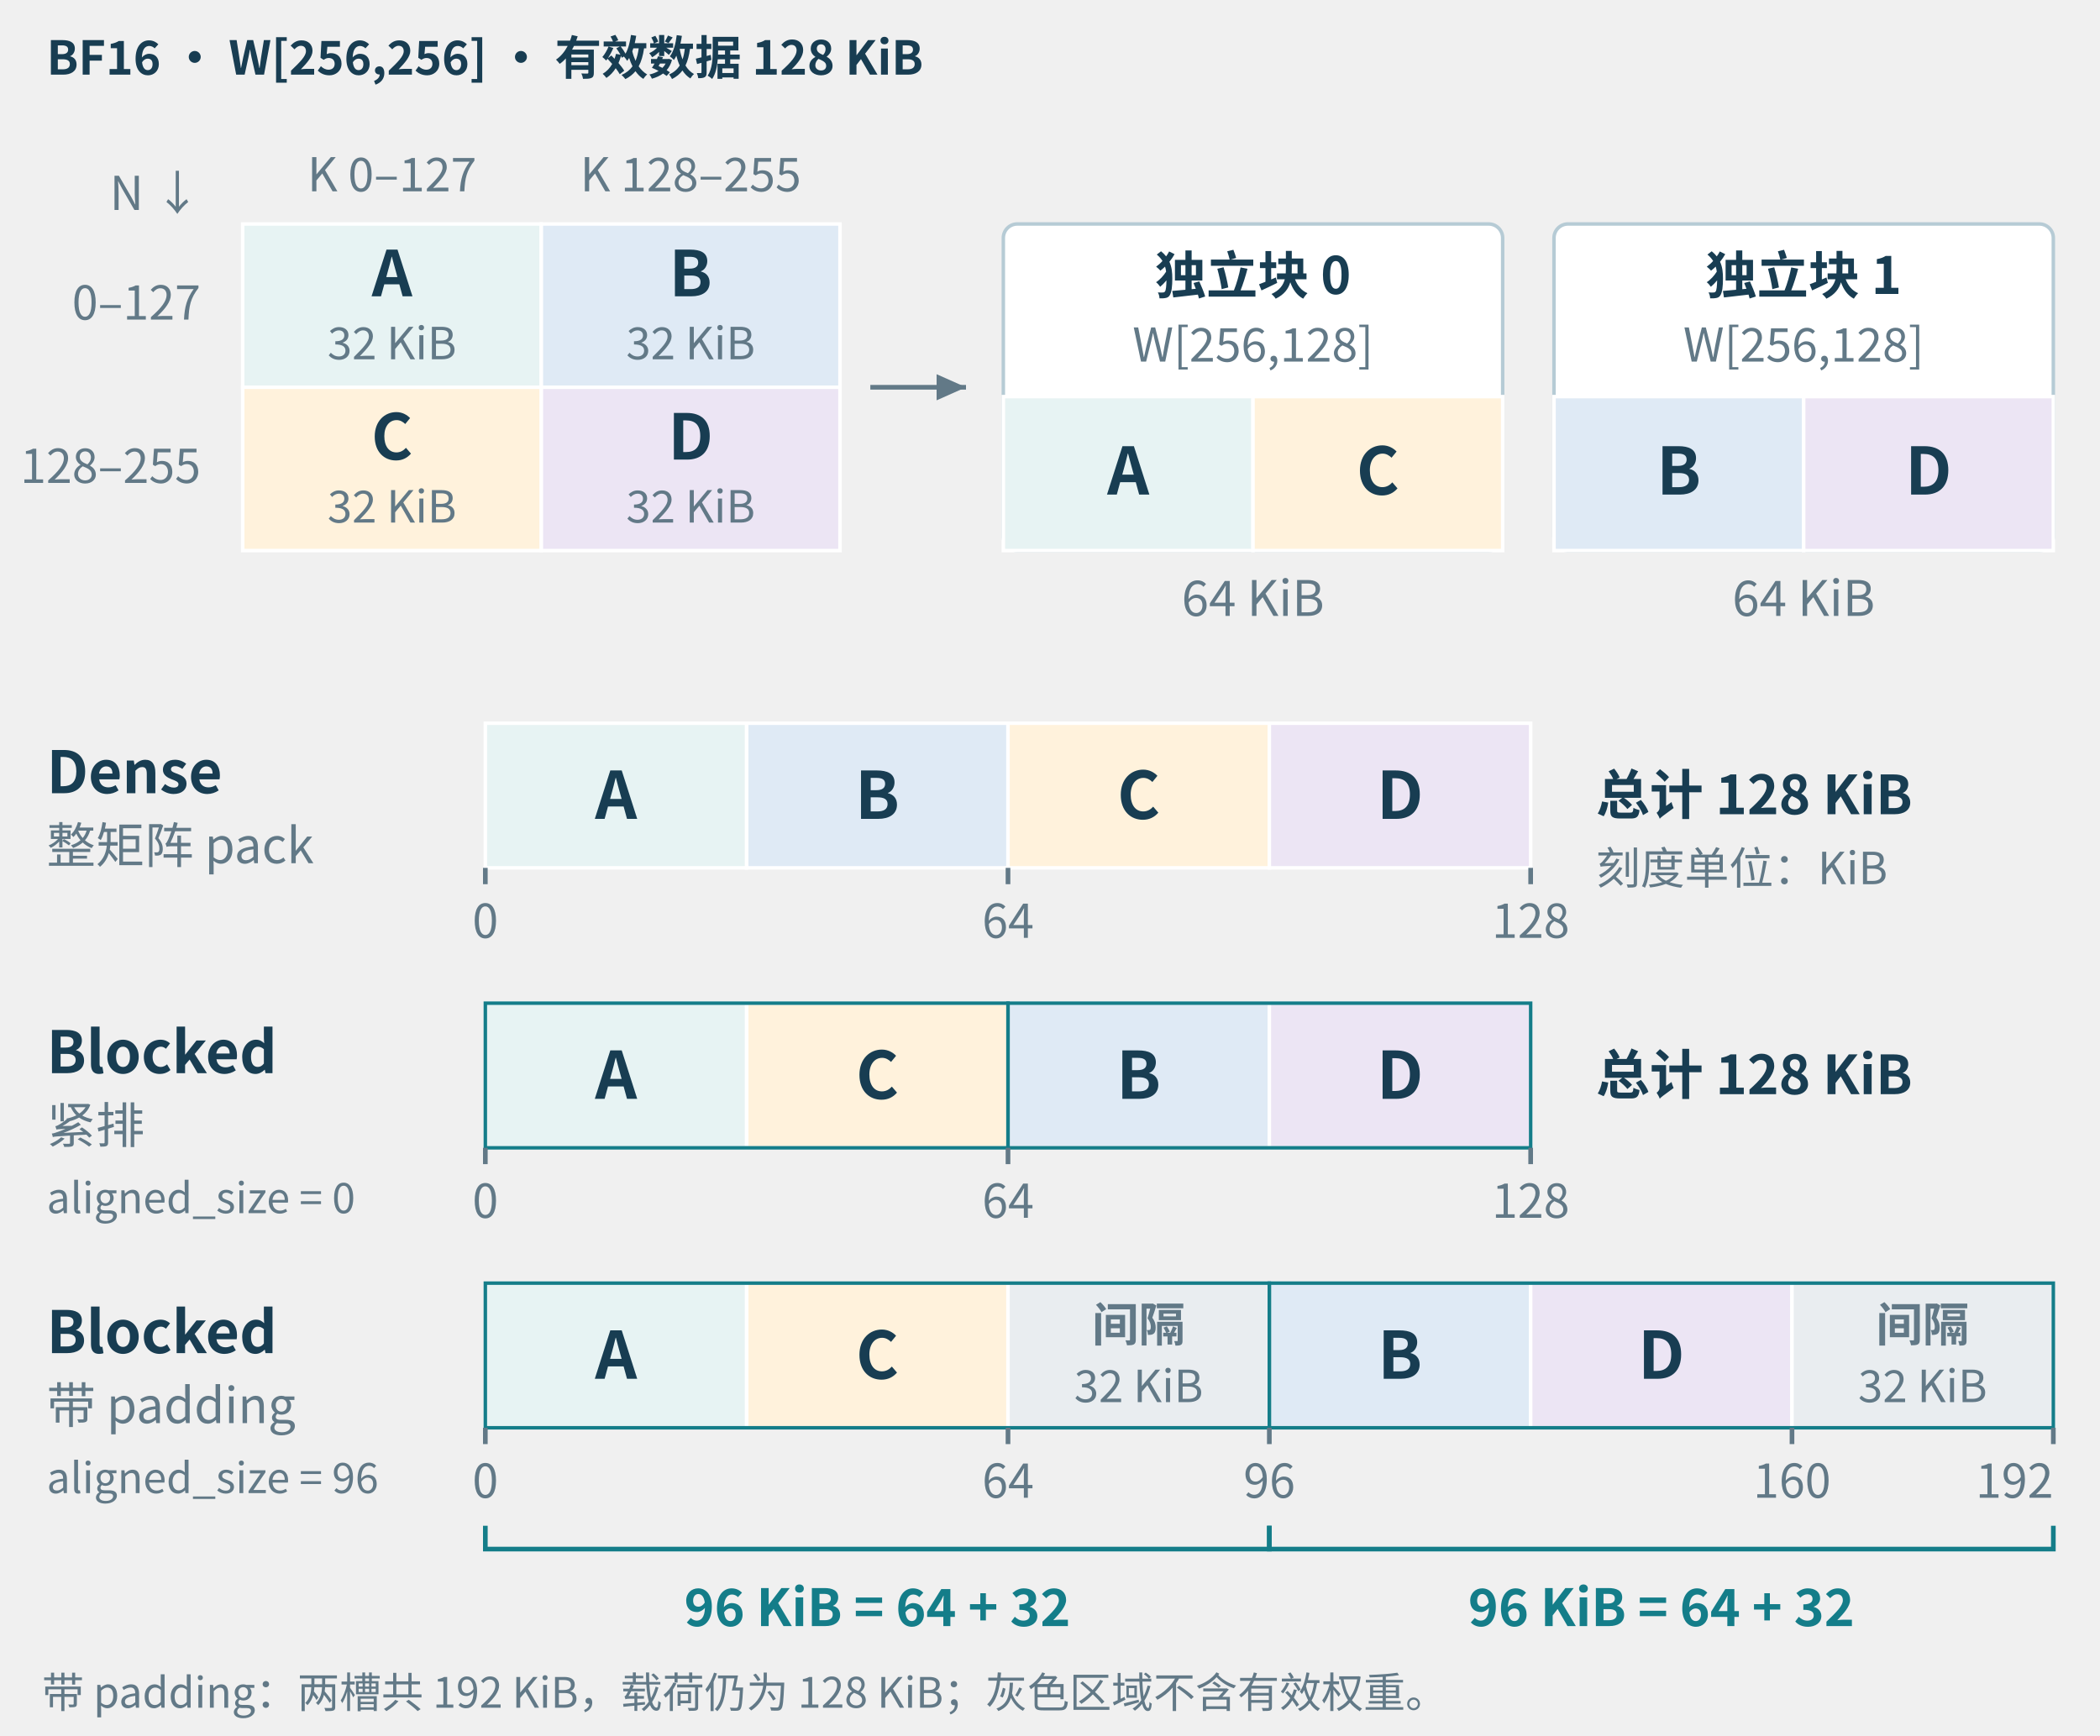
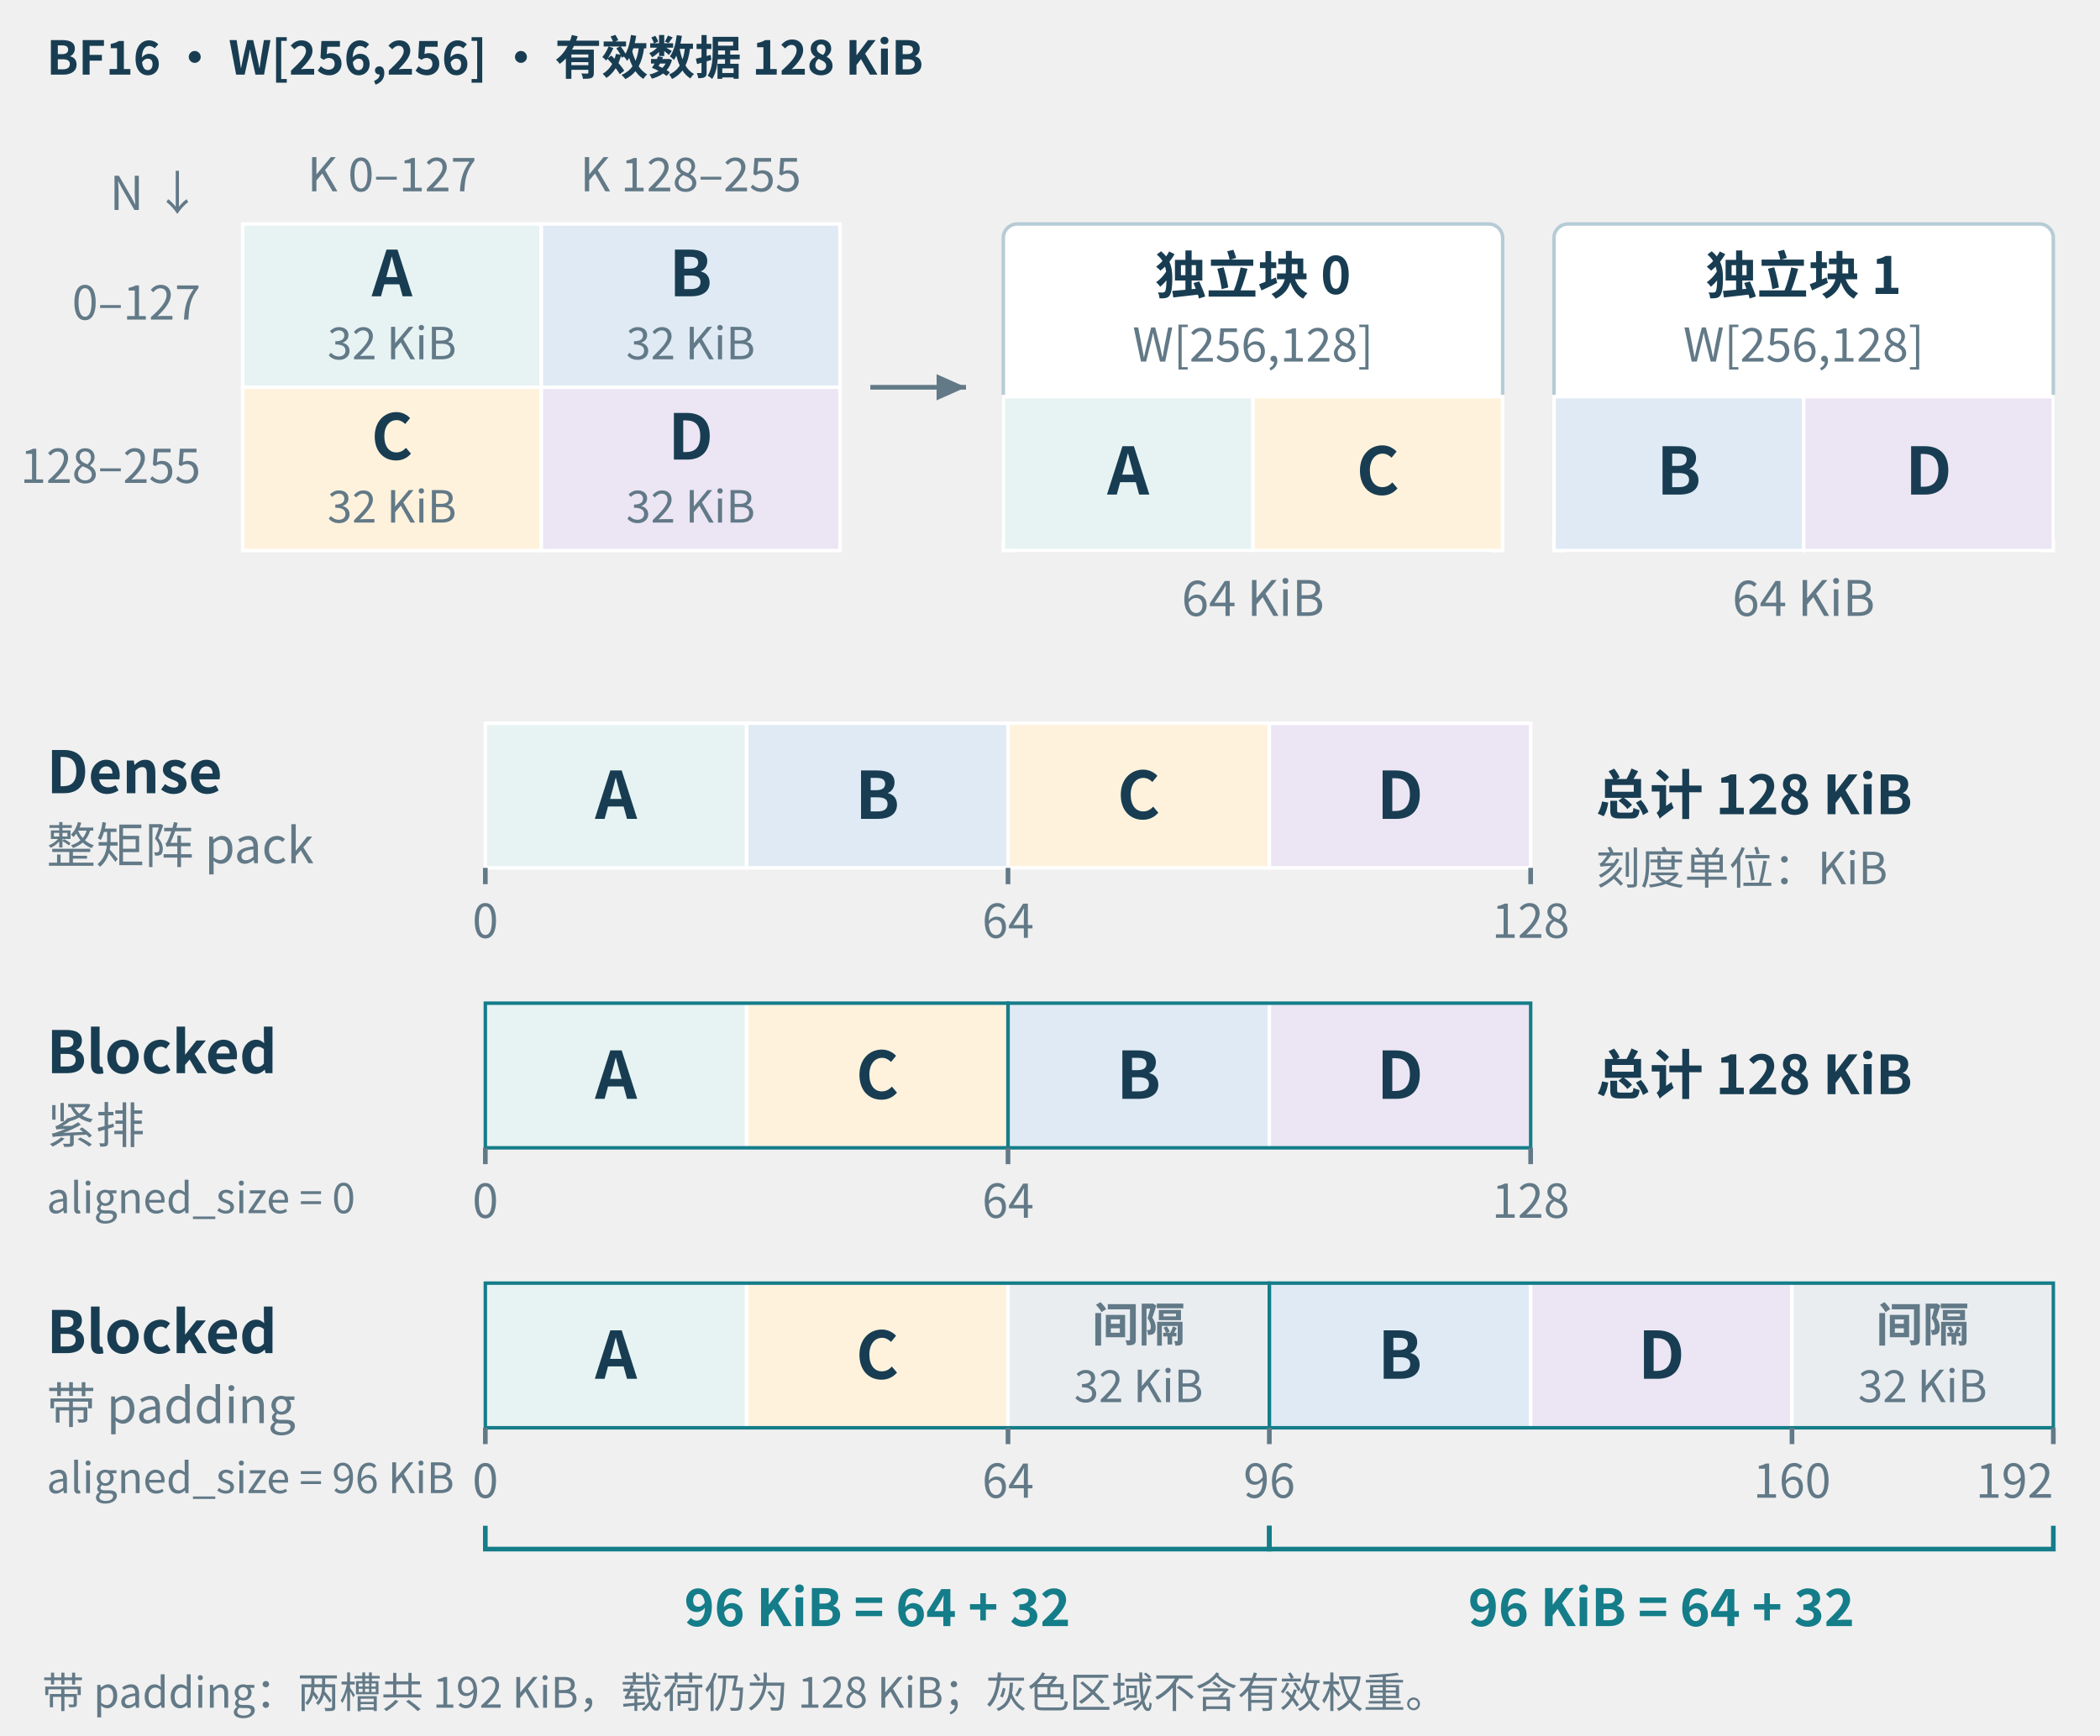
<svg xmlns="http://www.w3.org/2000/svg" width="900" height="744" viewBox="0 0 900 744">
  <defs>
    <marker id="arrow" viewBox="0 0 10 10" refX="9" refY="5" markerWidth="7" markerHeight="7" orient="auto-start-reverse">
      <path d="M 0 1 L 9 5 L 0 9 z" fill="#627987" />
    </marker>
  </defs>
  <g font-family="Noto Sans CJK SC, sans-serif">
    <text x="20" y="32" font-size="20" fill="#183D52" font-weight="600" text-anchor="start">BF16 · W[256,256] · 有效数据 128 KiB</text>
    <text x="168" y="82" font-size="20" fill="#627987" font-weight="400" text-anchor="middle">K 0–127</text>
    <text x="296" y="82" font-size="20" fill="#627987" font-weight="400" text-anchor="middle">K 128–255</text>
    <text x="86" y="90" font-size="20" fill="#627987" font-weight="400" text-anchor="end">N ↓</text>
    <text x="86" y="137" font-size="20" fill="#627987" font-weight="400" text-anchor="end">0–127</text>
    <rect x="104" y="96" width="128" height="70" rx="0" fill="#E7F3F3" stroke="#FFFFFF" stroke-width="1.5" />
    <text x="168" y="127" font-size="27" fill="#183D52" font-weight="600" text-anchor="middle">A</text>
    <text x="168" y="154" font-size="19" fill="#627987" font-weight="400" text-anchor="middle">32 KiB</text>
    <rect x="232" y="96" width="128" height="70" rx="0" fill="#dfeaf5" stroke="#FFFFFF" stroke-width="1.5" />
    <text x="296" y="127" font-size="27" fill="#183D52" font-weight="600" text-anchor="middle">B</text>
    <text x="296" y="154" font-size="19" fill="#627987" font-weight="400" text-anchor="middle">32 KiB</text>
    <text x="86" y="207" font-size="20" fill="#627987" font-weight="400" text-anchor="end">128–255</text>
    <rect x="104" y="166" width="128" height="70" rx="0" fill="#FFF2DC" stroke="#FFFFFF" stroke-width="1.5" />
    <text x="168" y="197" font-size="27" fill="#183D52" font-weight="600" text-anchor="middle">C</text>
    <text x="168" y="224" font-size="19" fill="#627987" font-weight="400" text-anchor="middle">32 KiB</text>
    <rect x="232" y="166" width="128" height="70" rx="0" fill="#ece5f4" stroke="#FFFFFF" stroke-width="1.5" />
    <text x="296" y="197" font-size="27" fill="#183D52" font-weight="600" text-anchor="middle">D</text>
    <text x="296" y="224" font-size="19" fill="#627987" font-weight="400" text-anchor="middle">32 KiB</text>
    <polyline points="373,166 414,166" fill="none" stroke="#627987" stroke-width="2" marker-end="url(#arrow)" />
    <rect x="430" y="96" width="214" height="140" rx="6" fill="#FFFFFF" stroke="#B6CBD5" stroke-width="1.5" />
    <text x="537" y="126" font-size="22" fill="#183D52" font-weight="600" text-anchor="middle">独立块 0</text>
    <text x="537" y="155" font-size="20" fill="#627987" font-weight="400" text-anchor="middle">W[256,128]</text>
    <rect x="430" y="170" width="107" height="66" rx="0" fill="#E7F3F3" stroke="#FFFFFF" stroke-width="1.5" />
    <text x="483.5" y="212" font-size="28" fill="#183D52" font-weight="600" text-anchor="middle">A</text>
    <rect x="537" y="170" width="107" height="66" rx="0" fill="#FFF2DC" stroke="#FFFFFF" stroke-width="1.5" />
    <text x="590.5" y="212" font-size="28" fill="#183D52" font-weight="600" text-anchor="middle">C</text>
    <text x="537" y="264" font-size="21" fill="#627987" font-weight="400" text-anchor="middle">64 KiB</text>
    <rect x="666" y="96" width="214" height="140" rx="6" fill="#FFFFFF" stroke="#B6CBD5" stroke-width="1.5" />
    <text x="773" y="126" font-size="22" fill="#183D52" font-weight="600" text-anchor="middle">独立块 1</text>
    <text x="773" y="155" font-size="20" fill="#627987" font-weight="400" text-anchor="middle">W[256,128]</text>
    <rect x="666" y="170" width="107" height="66" rx="0" fill="#dfeaf5" stroke="#FFFFFF" stroke-width="1.5" />
    <text x="719.5" y="212" font-size="28" fill="#183D52" font-weight="600" text-anchor="middle">B</text>
    <rect x="773" y="170" width="107" height="66" rx="0" fill="#ece5f4" stroke="#FFFFFF" stroke-width="1.5" />
    <text x="826.5" y="212" font-size="28" fill="#183D52" font-weight="600" text-anchor="middle">D</text>
    <text x="773" y="264" font-size="21" fill="#627987" font-weight="400" text-anchor="middle">64 KiB</text>
    <text x="20" y="340" font-size="25" fill="#183D52" font-weight="600" text-anchor="start">Dense</text>
    <text x="20" y="370" font-size="21" fill="#627987" font-weight="400" text-anchor="start">整矩阵 pack</text>
    <text x="20" y="460" font-size="25" fill="#183D52" font-weight="600" text-anchor="start">Blocked</text>
    <text x="20" y="490" font-size="21" fill="#627987" font-weight="400" text-anchor="start">紧排</text>
    <text x="20" y="580" font-size="25" fill="#183D52" font-weight="600" text-anchor="start">Blocked</text>
    <text x="20" y="610" font-size="21" fill="#627987" font-weight="400" text-anchor="start">带 padding</text>
    <rect x="208.0" y="310" width="112.0" height="62" rx="0" fill="#E7F3F3" stroke="#FFFFFF" stroke-width="1.5" />
    <text x="264.0" y="351" font-size="28" fill="#183D52" font-weight="600" text-anchor="middle">A</text>
    <rect x="320.0" y="310" width="112.0" height="62" rx="0" fill="#dfeaf5" stroke="#FFFFFF" stroke-width="1.5" />
    <text x="376.0" y="351" font-size="28" fill="#183D52" font-weight="600" text-anchor="middle">B</text>
    <rect x="432.0" y="310" width="112.0" height="62" rx="0" fill="#FFF2DC" stroke="#FFFFFF" stroke-width="1.5" />
    <text x="488.0" y="351" font-size="28" fill="#183D52" font-weight="600" text-anchor="middle">C</text>
    <rect x="544.0" y="310" width="112.0" height="62" rx="0" fill="#ece5f4" stroke="#FFFFFF" stroke-width="1.5" />
    <text x="600.0" y="351" font-size="28" fill="#183D52" font-weight="600" text-anchor="middle">D</text>
    <polyline points="208.0,372 208.0,379" fill="none" stroke="#627987" stroke-width="2" />
    <text x="208.0" y="402" font-size="20" fill="#627987" font-weight="400" text-anchor="middle">0</text>
    <polyline points="432.0,372 432.0,379" fill="none" stroke="#627987" stroke-width="2" />
    <text x="432.0" y="402" font-size="20" fill="#627987" font-weight="400" text-anchor="middle">64</text>
    <polyline points="656.0,372 656.0,379" fill="none" stroke="#627987" stroke-width="2" />
    <text x="656.0" y="402" font-size="20" fill="#627987" font-weight="400" text-anchor="middle">128</text>
    <text x="684" y="349" font-size="23" fill="#183D52" font-weight="600" text-anchor="start">总计 128 KiB</text>
    <text x="684" y="379" font-size="19" fill="#627987" font-weight="400" text-anchor="start">刻度单位：KiB</text>
    <text x="20" y="520" font-size="18" fill="#627987" font-weight="400" text-anchor="start">aligned_size = 0</text>
    <rect x="208.0" y="430" width="112.0" height="62" rx="0" fill="#E7F3F3" stroke="#FFFFFF" stroke-width="1.5" />
    <text x="264.0" y="471" font-size="28" fill="#183D52" font-weight="600" text-anchor="middle">A</text>
    <rect x="320.0" y="430" width="112.0" height="62" rx="0" fill="#FFF2DC" stroke="#FFFFFF" stroke-width="1.5" />
    <text x="376.0" y="471" font-size="28" fill="#183D52" font-weight="600" text-anchor="middle">C</text>
    <rect x="432.0" y="430" width="112.0" height="62" rx="0" fill="#dfeaf5" stroke="#FFFFFF" stroke-width="1.5" />
    <text x="488.0" y="471" font-size="28" fill="#183D52" font-weight="600" text-anchor="middle">B</text>
    <rect x="544.0" y="430" width="112.0" height="62" rx="0" fill="#ece5f4" stroke="#FFFFFF" stroke-width="1.5" />
    <text x="600.0" y="471" font-size="28" fill="#183D52" font-weight="600" text-anchor="middle">D</text>
    <rect x="208.0" y="430" width="224.0" height="62" rx="0" fill="none" stroke="#147D89" stroke-width="1.5" />
    <rect x="432.0" y="430" width="224.0" height="62" rx="0" fill="none" stroke="#147D89" stroke-width="1.5" />
    <polyline points="208.0,492 208.0,499" fill="none" stroke="#627987" stroke-width="2" />
    <text x="208.0" y="522" font-size="20" fill="#627987" font-weight="400" text-anchor="middle">0</text>
    <polyline points="432.0,492 432.0,499" fill="none" stroke="#627987" stroke-width="2" />
    <text x="432.0" y="522" font-size="20" fill="#627987" font-weight="400" text-anchor="middle">64</text>
    <polyline points="656.0,492 656.0,499" fill="none" stroke="#627987" stroke-width="2" />
    <text x="656.0" y="522" font-size="20" fill="#627987" font-weight="400" text-anchor="middle">128</text>
    <text x="684" y="469" font-size="23" fill="#183D52" font-weight="600" text-anchor="start">总计 128 KiB</text>
-     <text x="20" y="640" font-size="18" fill="#627987" font-weight="400" text-anchor="start">aligned_size = 96</text>
+     <text x="20" y="640" font-size="18" fill="#627987" font-weight="400" text-anchor="start">aligned_size = 96 KiB</text>
    <rect x="208.0" y="550" width="112.0" height="62" rx="0" fill="#E7F3F3" stroke="#FFFFFF" stroke-width="1.5" />
    <text x="264.0" y="591" font-size="28" fill="#183D52" font-weight="600" text-anchor="middle">A</text>
    <rect x="320.0" y="550" width="112.0" height="62" rx="0" fill="#FFF2DC" stroke="#FFFFFF" stroke-width="1.5" />
    <text x="376.0" y="591" font-size="28" fill="#183D52" font-weight="600" text-anchor="middle">C</text>
    <rect x="544.0" y="550" width="112.0" height="62" rx="0" fill="#dfeaf5" stroke="#FFFFFF" stroke-width="1.5" />
    <text x="600.0" y="591" font-size="28" fill="#183D52" font-weight="600" text-anchor="middle">B</text>
    <rect x="656.0" y="550" width="112.0" height="62" rx="0" fill="#ece5f4" stroke="#FFFFFF" stroke-width="1.5" />
    <text x="712.0" y="591" font-size="28" fill="#183D52" font-weight="600" text-anchor="middle">D</text>
    <rect x="432.0" y="550" width="112.0" height="62" rx="0" fill="#E9EDF0" stroke="#FFFFFF" stroke-width="1.5" />
    <text x="488.0" y="575" font-size="20" fill="#627987" font-weight="600" text-anchor="middle">间隔</text>
    <text x="488.0" y="601" font-size="19" fill="#627987" font-weight="400" text-anchor="middle">32 KiB</text>
    <rect x="768.0" y="550" width="112.0" height="62" rx="0" fill="#E9EDF0" stroke="#FFFFFF" stroke-width="1.5" />
    <text x="824.0" y="575" font-size="20" fill="#627987" font-weight="600" text-anchor="middle">间隔</text>
    <text x="824.0" y="601" font-size="19" fill="#627987" font-weight="400" text-anchor="middle">32 KiB</text>
    <rect x="208.0" y="550" width="336.0" height="62" rx="0" fill="none" stroke="#147D89" stroke-width="1.5" />
    <polyline points="208.0,654 208.0,664 544.0,664 544.0,654" fill="none" stroke="#147D89" stroke-width="2" />
    <text x="376.0" y="697" font-size="22" fill="#147D89" font-weight="600" text-anchor="middle">96 KiB = 64 + 32</text>
    <rect x="544.0" y="550" width="336.0" height="62" rx="0" fill="none" stroke="#147D89" stroke-width="1.5" />
    <polyline points="544.0,654 544.0,664 880.0,664 880.0,654" fill="none" stroke="#147D89" stroke-width="2" />
    <text x="712.0" y="697" font-size="22" fill="#147D89" font-weight="600" text-anchor="middle">96 KiB = 64 + 32</text>
    <polyline points="208.0,612 208.0,619" fill="none" stroke="#627987" stroke-width="2" />
    <text x="208.0" y="642" font-size="20" fill="#627987" font-weight="400" text-anchor="middle">0</text>
    <polyline points="432.0,612 432.0,619" fill="none" stroke="#627987" stroke-width="2" />
    <text x="432.0" y="642" font-size="20" fill="#627987" font-weight="400" text-anchor="middle">64</text>
    <polyline points="544.0,612 544.0,619" fill="none" stroke="#627987" stroke-width="2" />
    <text x="544.0" y="642" font-size="20" fill="#627987" font-weight="400" text-anchor="middle">96</text>
    <polyline points="768.0,612 768.0,619" fill="none" stroke="#627987" stroke-width="2" />
    <text x="768.0" y="642" font-size="20" fill="#627987" font-weight="400" text-anchor="middle">160</text>
    <polyline points="880.0,612 880.0,619" fill="none" stroke="#627987" stroke-width="2" />
    <text x="880.0" y="642" font-size="20" fill="#627987" font-weight="400" text-anchor="end">192</text>
    <text x="18" y="732" font-size="18" fill="#627987" font-weight="400" text-anchor="start">带 padding：两槽共 192 KiB，载荷仍为 128 KiB；灰色区域不含有效权重。</text>
  </g>
</svg>
